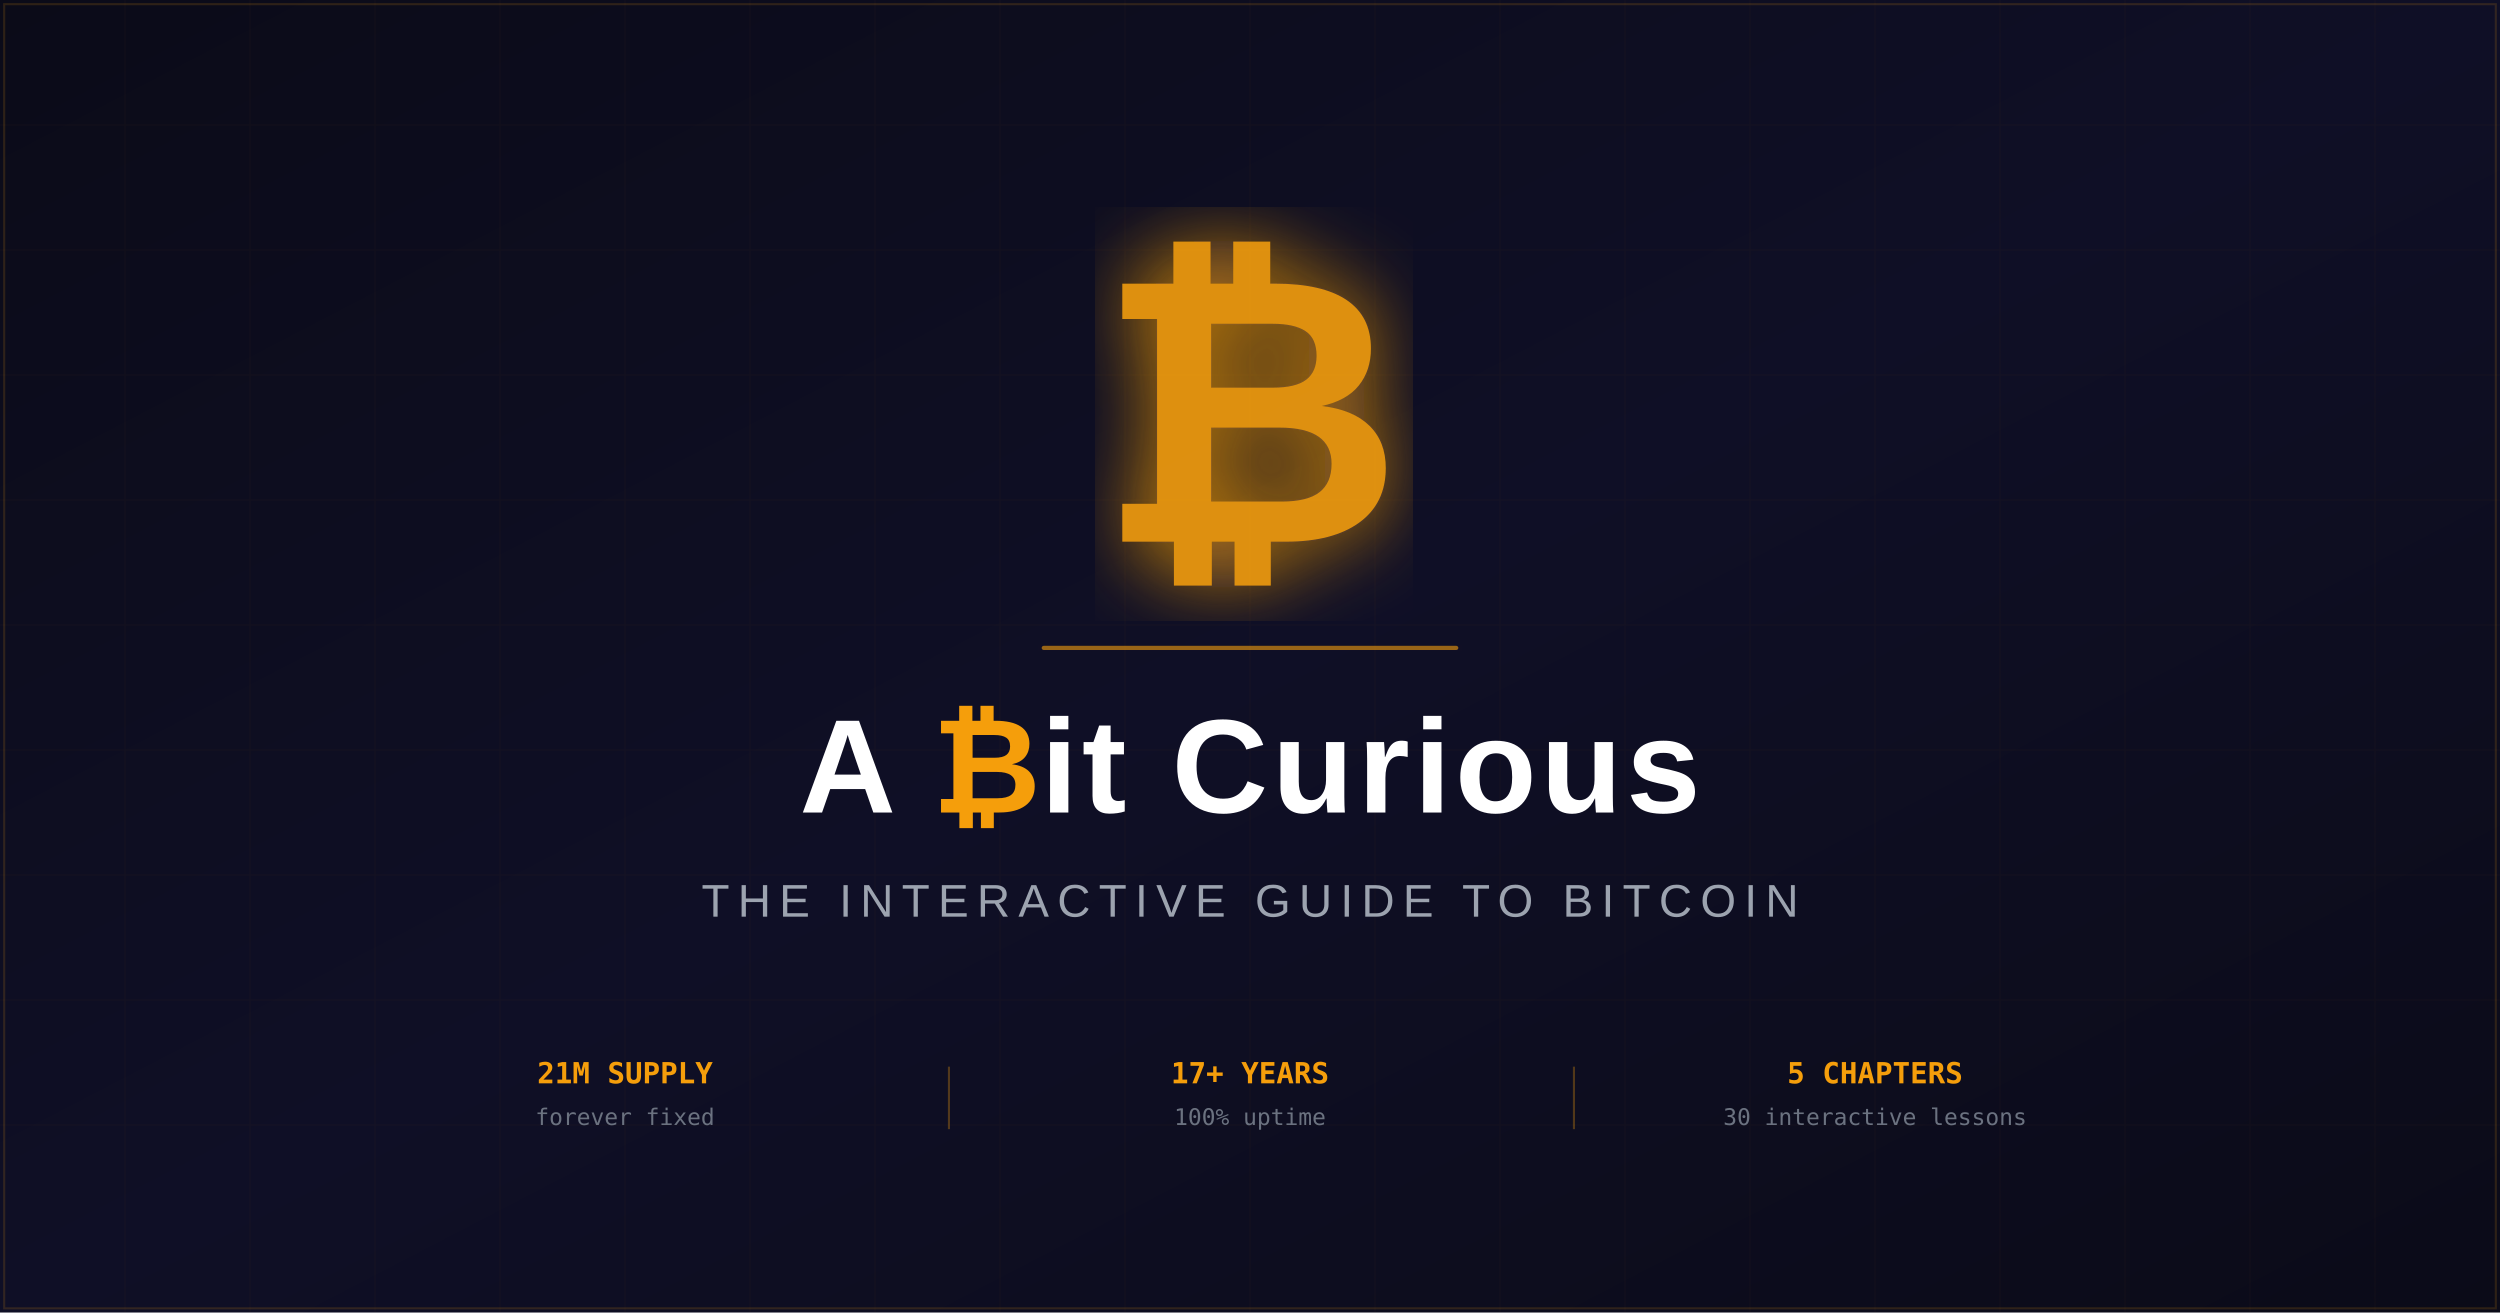
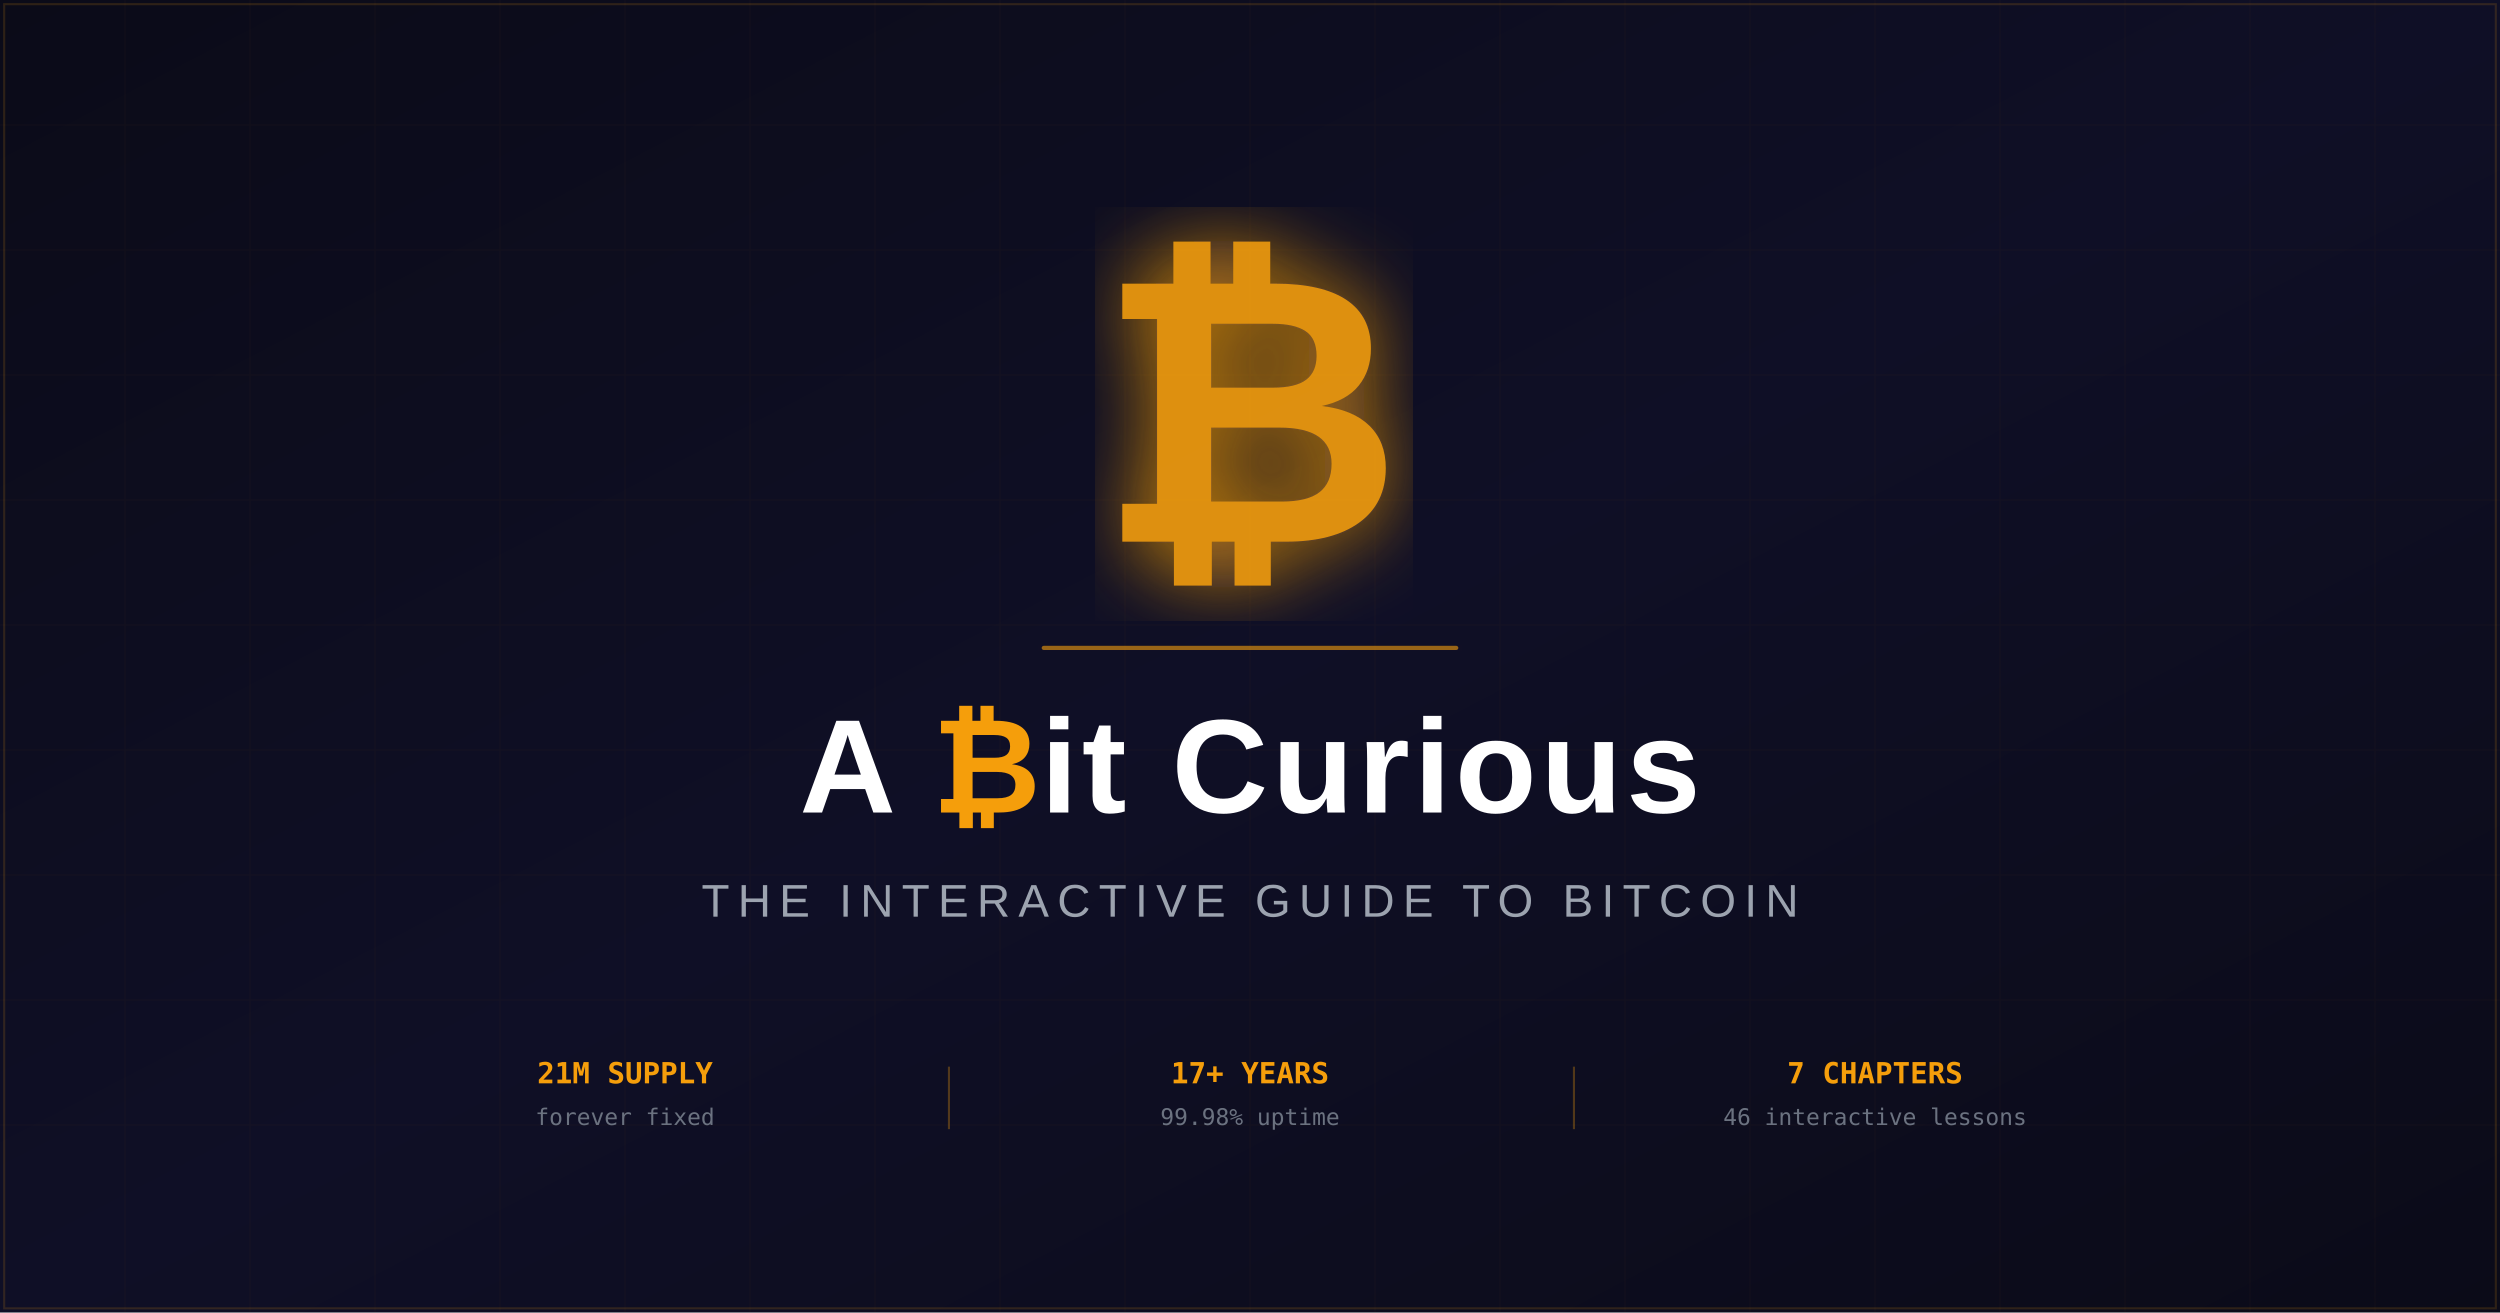
<svg xmlns="http://www.w3.org/2000/svg" width="1200" height="630" viewBox="0 0 1200 630">
  <defs>
    <linearGradient id="bg" x1="0%" y1="0%" x2="100%" y2="100%">
      <stop offset="0%" style="stop-color:#0b0b18" />
      <stop offset="50%" style="stop-color:#0f0f26" />
      <stop offset="100%" style="stop-color:#0b0b18" />
    </linearGradient>
    <linearGradient id="orange-glow" x1="0%" y1="0%" x2="0%" y2="100%">
      <stop offset="0%" style="stop-color:#f59e0b" />
      <stop offset="100%" style="stop-color:#d97706" />
    </linearGradient>
    <filter id="glow">
      <feGaussianBlur stdDeviation="8" result="blur" />
      <feMerge>
        <feMergeNode in="blur" />
        <feMergeNode in="SourceGraphic" />
      </feMerge>
    </filter>
    <filter id="big-glow">
      <feGaussianBlur stdDeviation="20" result="blur" />
      <feMerge>
        <feMergeNode in="blur" />
        <feMergeNode in="SourceGraphic" />
      </feMerge>
    </filter>
  </defs>
  <rect width="1200" height="630" fill="url(#bg)" />
  <g opacity="0.03" stroke="#f59e0b" stroke-width="0.5">
    <line x1="0" y1="0" x2="0" y2="630" transform="translate(60,0)" />
    <line x1="0" y1="0" x2="0" y2="630" transform="translate(120,0)" />
    <line x1="0" y1="0" x2="0" y2="630" transform="translate(180,0)" />
    <line x1="0" y1="0" x2="0" y2="630" transform="translate(240,0)" />
    <line x1="0" y1="0" x2="0" y2="630" transform="translate(300,0)" />
    <line x1="0" y1="0" x2="0" y2="630" transform="translate(360,0)" />
    <line x1="0" y1="0" x2="0" y2="630" transform="translate(420,0)" />
    <line x1="0" y1="0" x2="0" y2="630" transform="translate(480,0)" />
    <line x1="0" y1="0" x2="0" y2="630" transform="translate(540,0)" />
    <line x1="0" y1="0" x2="0" y2="630" transform="translate(600,0)" />
    <line x1="0" y1="0" x2="0" y2="630" transform="translate(660,0)" />
    <line x1="0" y1="0" x2="0" y2="630" transform="translate(720,0)" />
    <line x1="0" y1="0" x2="0" y2="630" transform="translate(780,0)" />
    <line x1="0" y1="0" x2="0" y2="630" transform="translate(840,0)" />
    <line x1="0" y1="0" x2="0" y2="630" transform="translate(900,0)" />
    <line x1="0" y1="0" x2="0" y2="630" transform="translate(960,0)" />
    <line x1="0" y1="0" x2="0" y2="630" transform="translate(1020,0)" />
    <line x1="0" y1="0" x2="0" y2="630" transform="translate(1080,0)" />
    <line x1="0" y1="0" x2="0" y2="630" transform="translate(1140,0)" />
    <line x1="0" y1="0" x2="1200" y2="0" transform="translate(0,60)" />
    <line x1="0" y1="0" x2="1200" y2="0" transform="translate(0,120)" />
    <line x1="0" y1="0" x2="1200" y2="0" transform="translate(0,180)" />
    <line x1="0" y1="0" x2="1200" y2="0" transform="translate(0,240)" />
    <line x1="0" y1="0" x2="1200" y2="0" transform="translate(0,300)" />
    <line x1="0" y1="0" x2="1200" y2="0" transform="translate(0,360)" />
    <line x1="0" y1="0" x2="1200" y2="0" transform="translate(0,420)" />
    <line x1="0" y1="0" x2="1200" y2="0" transform="translate(0,480)" />
    <line x1="0" y1="0" x2="1200" y2="0" transform="translate(0,540)" />
  </g>
  <text x="600" y="260" text-anchor="middle" font-family="Arial, sans-serif" font-size="180" font-weight="bold" fill="#f59e0b" filter="url(#big-glow)" opacity="0.9">₿</text>
  <rect x="500" y="310" width="200" height="2" rx="1" fill="#f59e0b" opacity="0.6" filter="url(#glow)" />
  <text x="600" y="390" text-anchor="middle" font-family="Arial, Helvetica, sans-serif" font-size="64" font-weight="800" fill="#ffffff" letter-spacing="2">
    A <tspan fill="#f59e0b">₿</tspan>it Curious
  </text>
  <text x="600" y="440" text-anchor="middle" font-family="Arial, Helvetica, sans-serif" font-size="22" fill="#9ca3af" letter-spacing="4">
    THE INTERACTIVE GUIDE TO BITCOIN
  </text>
  <g transform="translate(600, 520)" text-anchor="middle">
    <text x="-300" font-family="monospace" font-size="14" fill="#f59e0b" font-weight="bold">21M SUPPLY</text>
    <text x="-300" y="20" font-family="monospace" font-size="11" fill="#6b7280">forever fixed</text>
    <rect x="-145" y="-8" width="1" height="30" fill="#f59e0b" opacity="0.3" />
    <text x="0" font-family="monospace" font-size="14" fill="#f59e0b" font-weight="bold">17+ YEARS</text>
-     <text x="0" y="20" font-family="monospace" font-size="11" fill="#6b7280">100% uptime</text>
+     <text x="0" y="20" font-family="monospace" font-size="11" fill="#6b7280">99.98% uptime</text>
    <rect x="155" y="-8" width="1" height="30" fill="#f59e0b" opacity="0.3" />
-     <text x="300" font-family="monospace" font-size="14" fill="#f59e0b" font-weight="bold">5 CHAPTERS</text>
-     <text x="300" y="20" font-family="monospace" font-size="11" fill="#6b7280">30 interactive lessons</text>
+     <text x="300" font-family="monospace" font-size="14" fill="#f59e0b" font-weight="bold">7 CHAPTERS</text>
+     <text x="300" y="20" font-family="monospace" font-size="11" fill="#6b7280">46 interactive lessons</text>
  </g>
  <rect x="2" y="2" width="1196" height="626" rx="0" fill="none" stroke="#f59e0b" stroke-width="1" opacity="0.15" />
</svg>
